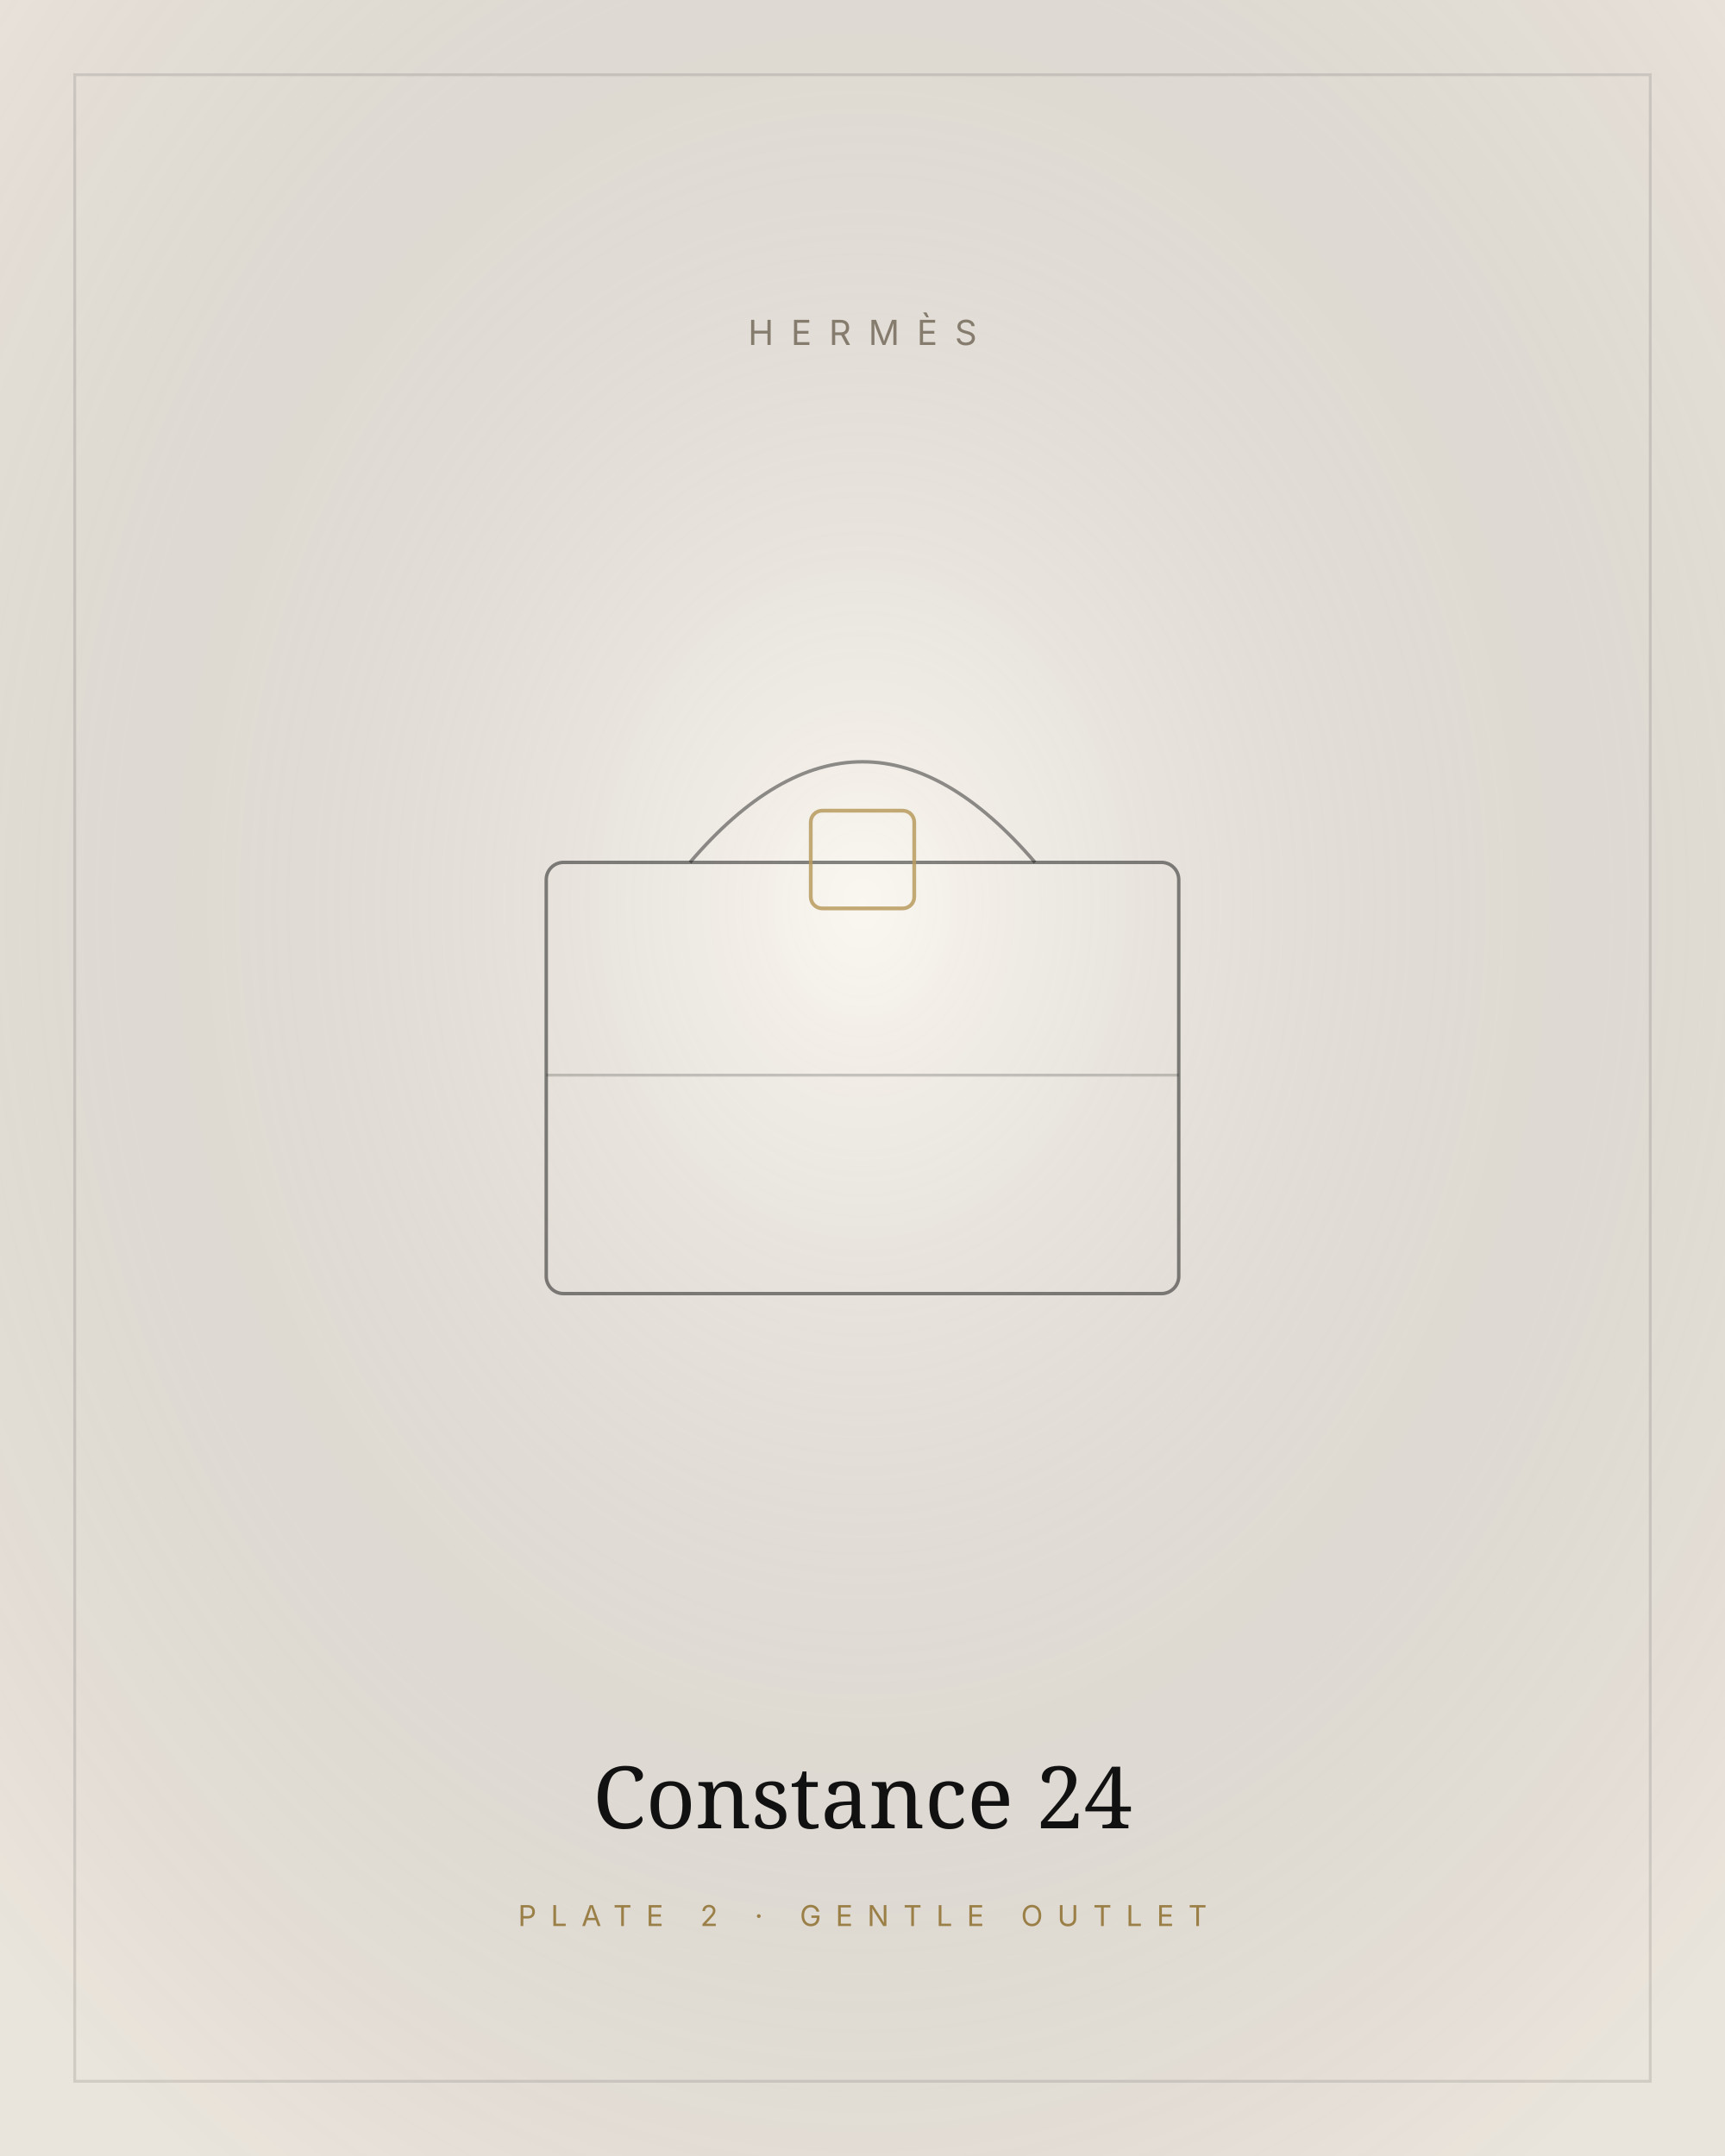
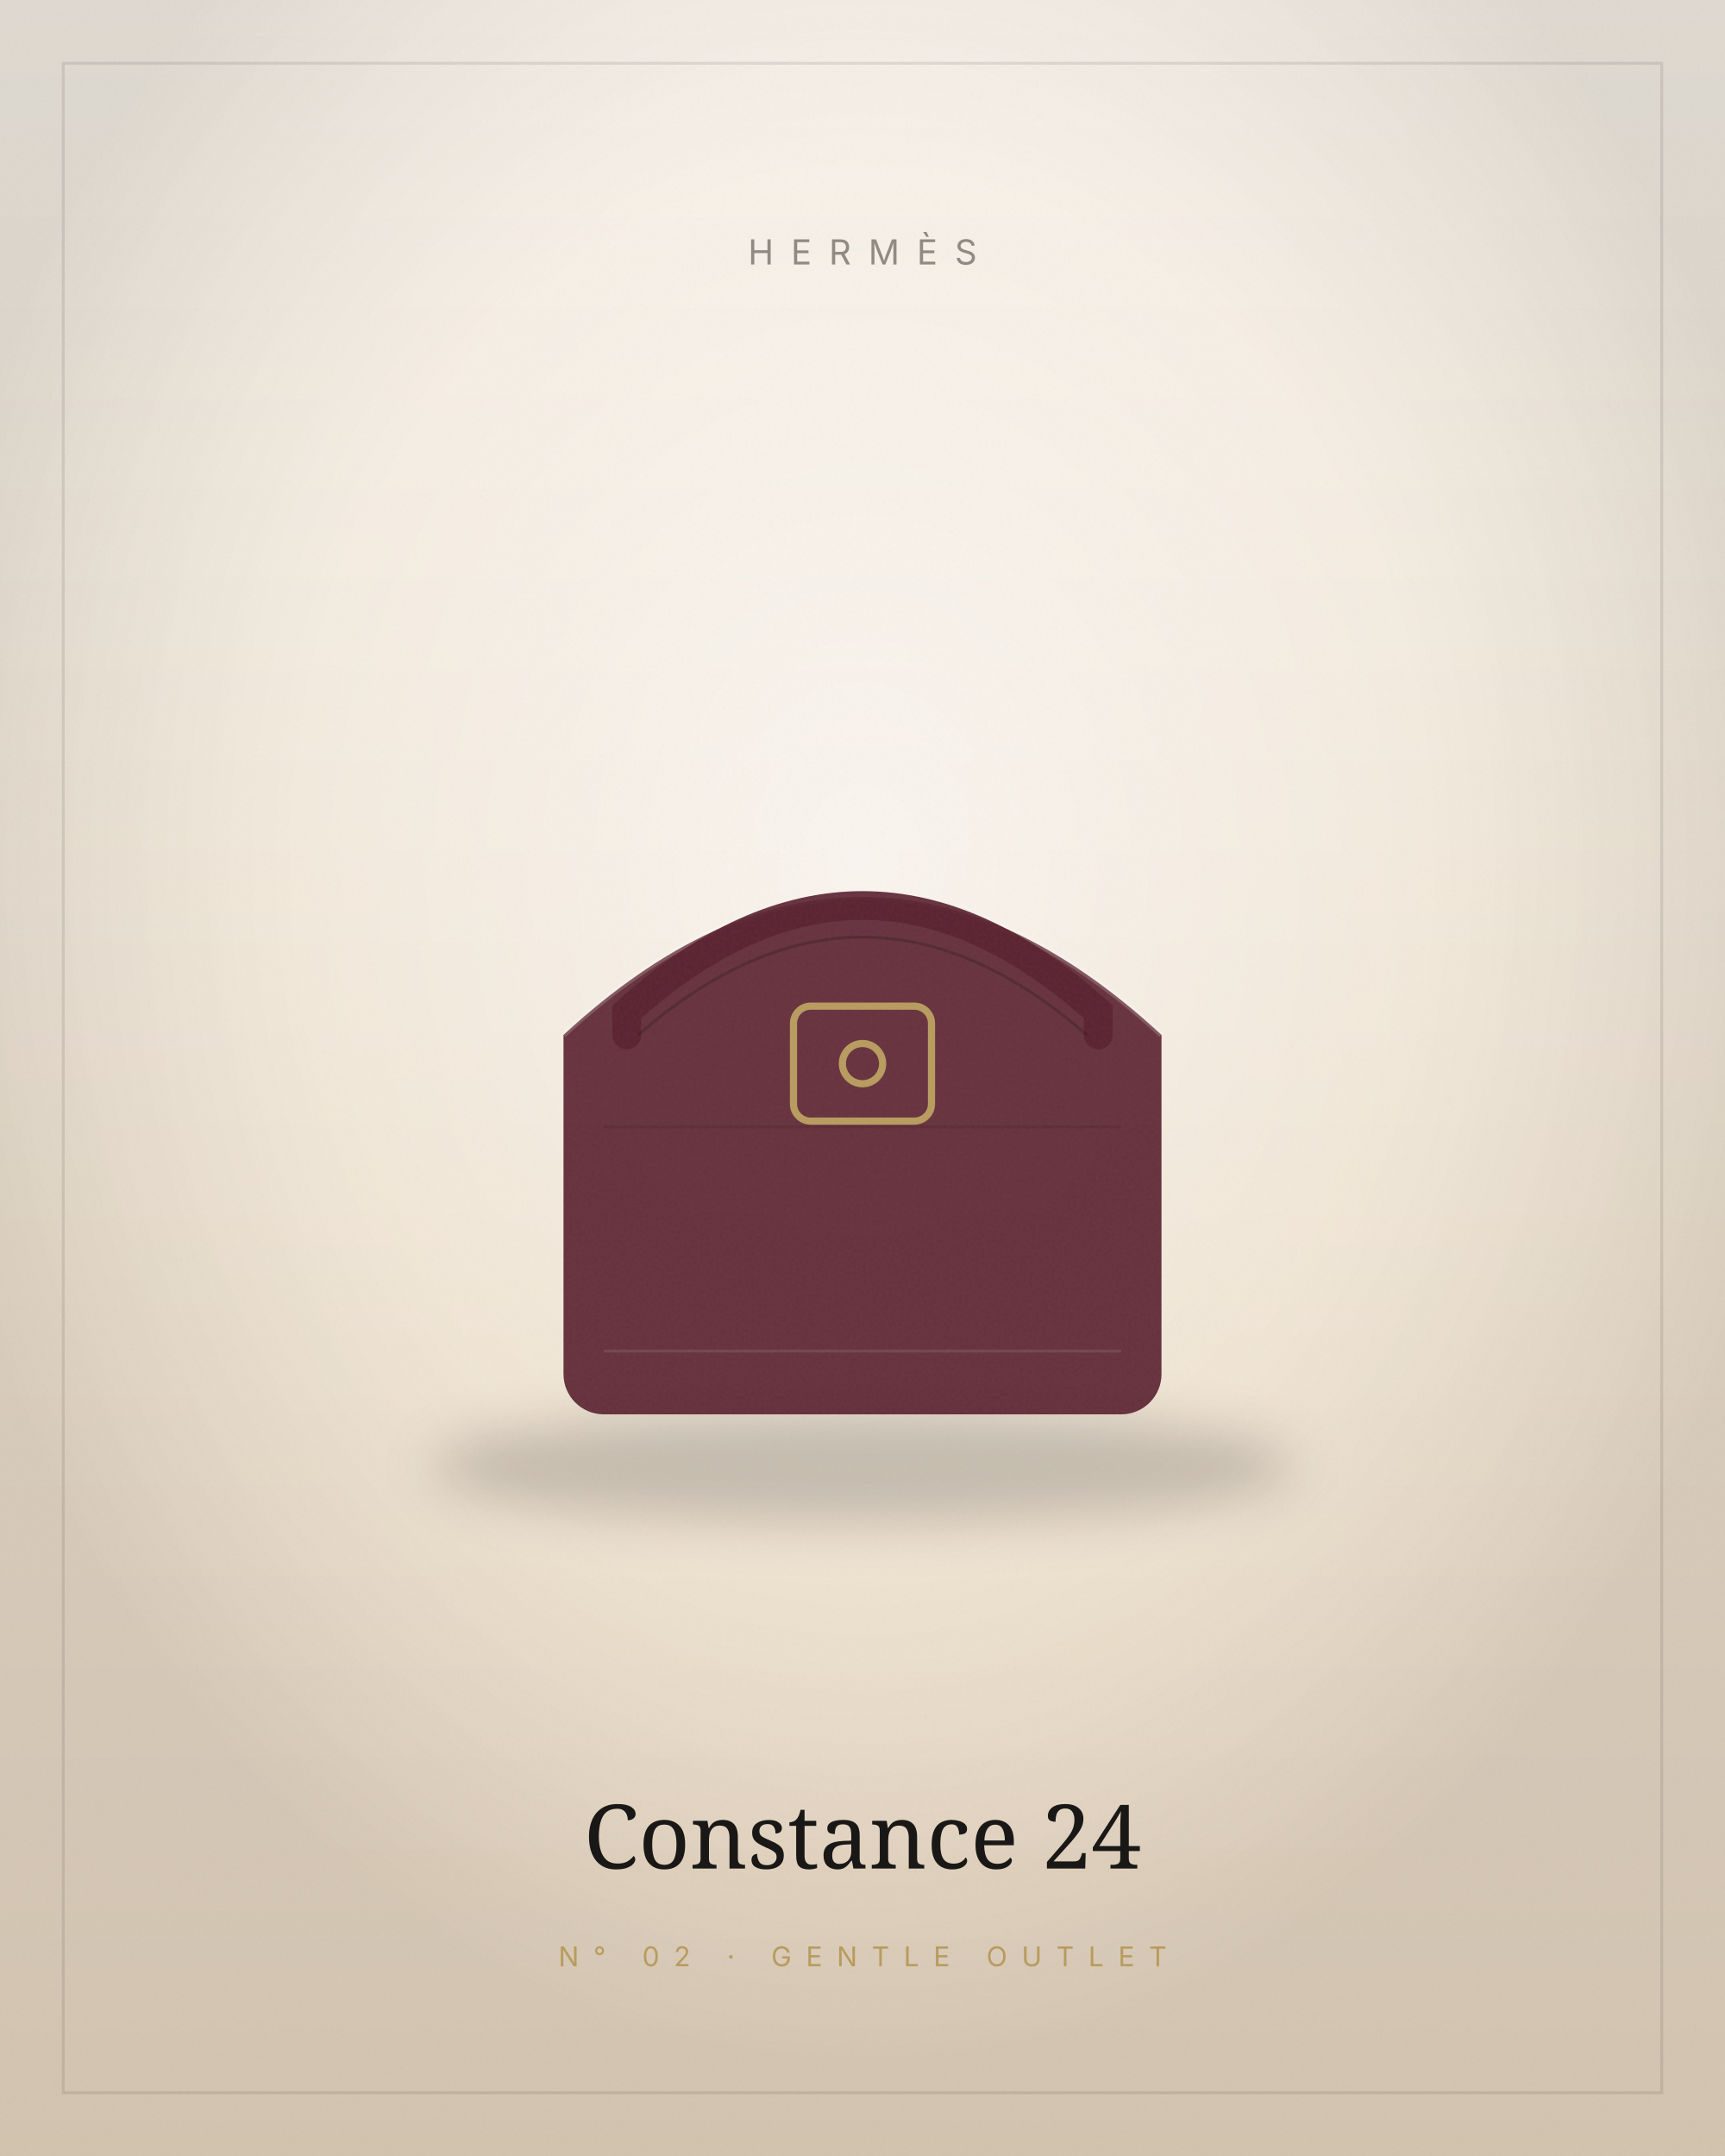
<svg xmlns="http://www.w3.org/2000/svg" width="600" height="750" viewBox="0 0 600 750">
  <defs>
-     <radialGradient id="v" cx="50%" cy="42%" r="70%">
-       <stop offset="0" stop-color="#ffffff" stop-opacity="0.35" />
-       <stop offset="1" stop-color="#000000" stop-opacity="0.05" />
+     <linearGradient id="bg" x1="0" y1="0" x2="0" y2="1">
+       <stop offset="0" stop-color="#f7f1e8" />
+       <stop offset="1" stop-color="#ead9c2" />
+     </linearGradient>
+     <radialGradient id="spot" cx="50%" cy="40%" r="55%">
+       <stop offset="0" stop-color="#ffffff" stop-opacity="0.55" />
+       <stop offset="0.6" stop-color="#ffffff" stop-opacity="0.08" />
+       <stop offset="1" stop-color="#000000" stop-opacity="0.10" />
    </radialGradient>
+     <filter id="soft" x="-50%" y="-50%" width="200%" height="200%">
+       <feGaussianBlur stdDeviation="9" />
+     </filter>
+     <filter id="grain">
+       <feTurbulence type="fractalNoise" baseFrequency="0.9" numOctaves="2" stitchTiles="stitch" />
+       <feColorMatrix type="saturate" values="0" />
+     </filter>
  </defs>
-   <rect width="600" height="750" fill="#f7f1e8" />
-   <rect width="600" height="750" fill="url(#v)" />
-   <rect x="26" y="26" width="548" height="698" fill="none" stroke="rgba(17,17,17,0.12)" />
-   <rect x="190" y="300" width="220" height="150" rx="6" fill="none" stroke="rgba(17,17,17,0.5)" stroke-width="1.2" />
-   <path d="M240 300 q60 -70 120 0" fill="none" stroke="rgba(17,17,17,0.45)" stroke-width="1.2" />
-   <rect x="282" y="282" width="36" height="34" rx="4" fill="none" stroke="rgba(184,155,94,0.85)" stroke-width="1.3" />
-   <line x1="190" y1="374" x2="410" y2="374" stroke="rgba(17,17,17,0.2)" />
-   <text x="300" y="120" text-anchor="middle" font-family="Inter, Helvetica, sans-serif" font-size="12" fill="#857c6e" letter-spacing="6">HERMÈS</text>
-   <text x="300" y="636" text-anchor="middle" font-family="Georgia, 'Cormorant Garamond', serif" font-size="30" fill="#111111">Constance 24</text>
-   <text x="300" y="670" text-anchor="middle" font-family="Inter, Helvetica, sans-serif" font-size="10" fill="#9a7f47" letter-spacing="5">PLATE 2 · GENTLE OUTLET</text>
+   <rect width="600" height="750" fill="url(#bg)" />
+   <rect width="600" height="750" fill="url(#spot)" />
+   <g>
+     <ellipse cx="300" cy="510" rx="150" ry="20" fill="rgba(20,16,10,0.18)" filter="url(#soft)" />
+     <path d="M196 360 q104 -96 208 0 v118 a14 14 0 0 1 -14 14 H210 a14 14 0 0 1 -14 -14 Z" fill="#5a2230" opacity="0.92" />
+     <path d="M196 360 q104 -96 208 0" fill="none" stroke="rgba(255,255,255,0.18)" stroke-width="2" />
+     <path d="M218 360 v-8 q82 -74 164 0 v8" fill="none" stroke="#5a2230" stroke-width="10" stroke-linecap="round" opacity="0.92" />
+     <path d="M222 360 q78 -68 156 0" fill="none" stroke="rgba(0,0,0,0.18)" stroke-width="1" />
+     <rect x="276" y="350" width="48" height="40" rx="6" fill="none" stroke="#b89b5e" stroke-width="2.5" />
+     <circle cx="300" cy="370" r="7" fill="none" stroke="#b89b5e" stroke-width="2.5" />
+     <line x1="210" y1="392" x2="390" y2="392" stroke="rgba(0,0,0,0.10)" stroke-width="1" />
+     <line x1="210" y1="470" x2="390" y2="470" stroke="rgba(255,255,255,0.10)" stroke-width="1" />
+   </g>
+   <rect width="600" height="750" filter="url(#grain)" opacity="0.05" />
+   <rect x="22" y="22" width="556" height="706" fill="none" stroke="rgba(20,16,10,0.10)" />
+   <text x="300" y="92" text-anchor="middle" font-family="Inter, Helvetica, sans-serif" font-size="12" letter-spacing="6" fill="rgba(20,16,10,0.45)">HERMÈS</text>
+   <text x="300" y="650" text-anchor="middle" font-family="Georgia, 'Cormorant Garamond', serif" font-size="31" fill="#1a1816">Constance 24</text>
+   <text x="300" y="684" text-anchor="middle" font-family="Inter, Helvetica, sans-serif" font-size="9.5" letter-spacing="5" fill="#b89b5e">N° 02 · GENTLE OUTLET</text>
</svg>
